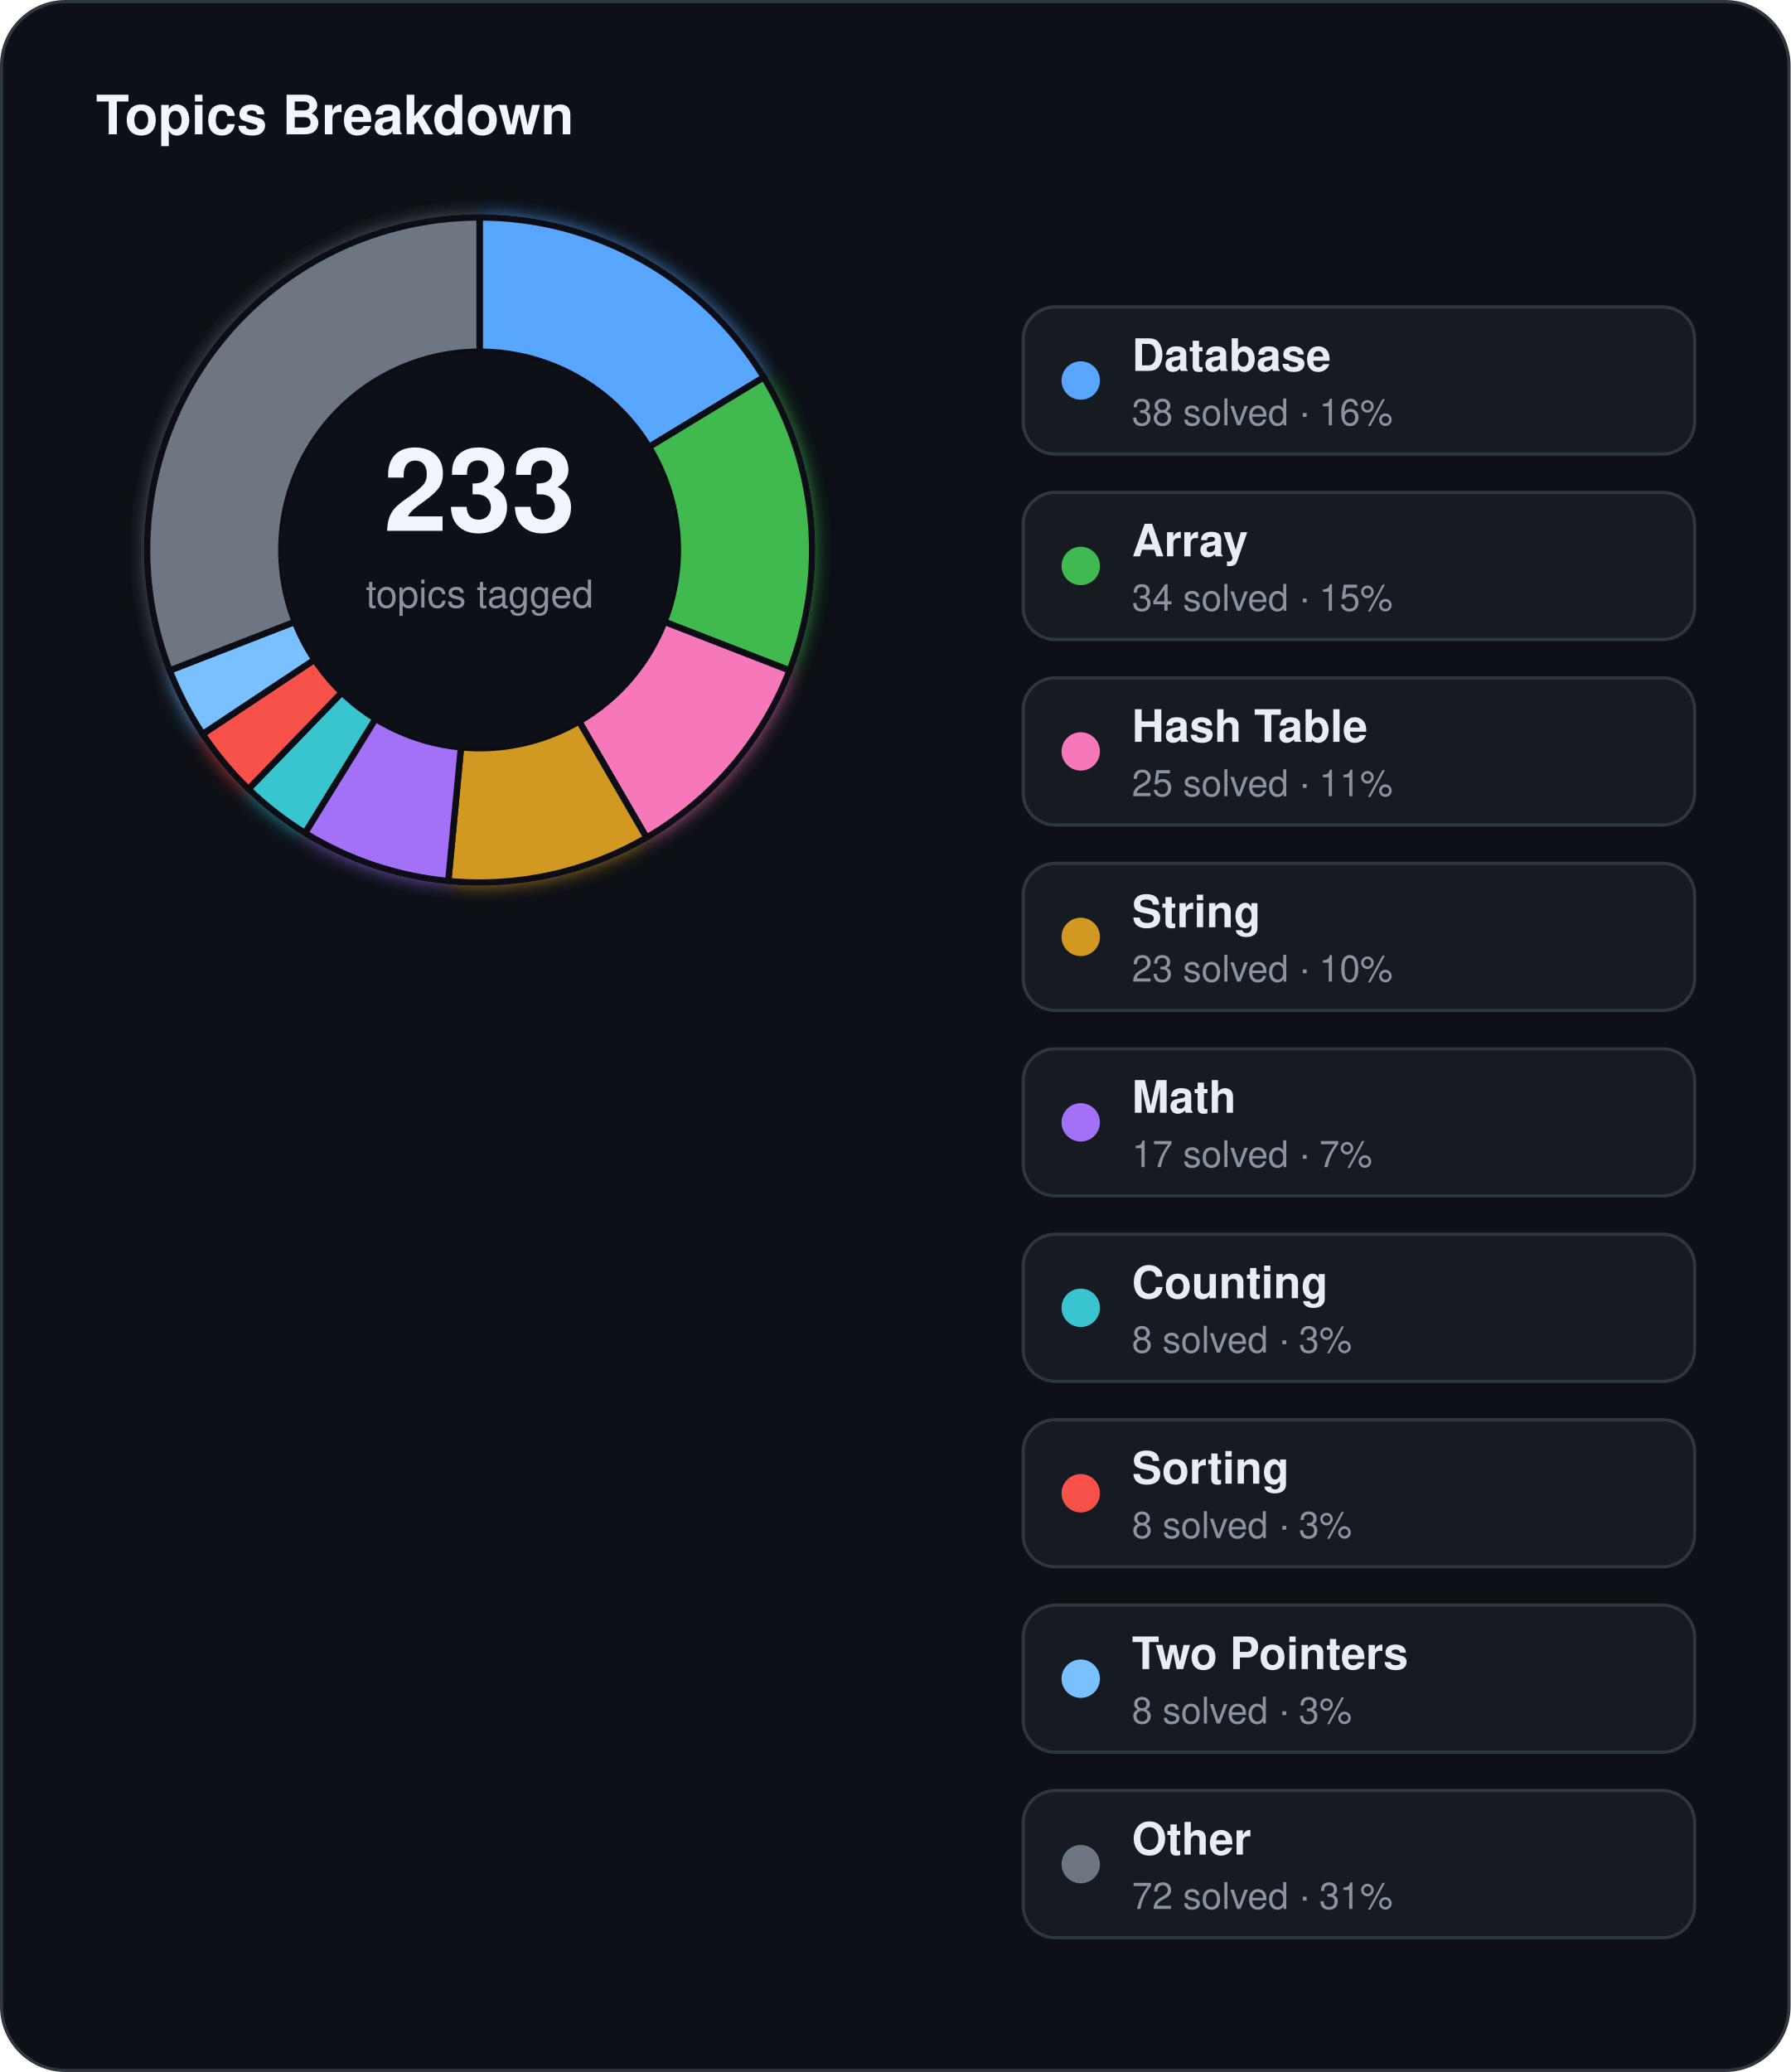
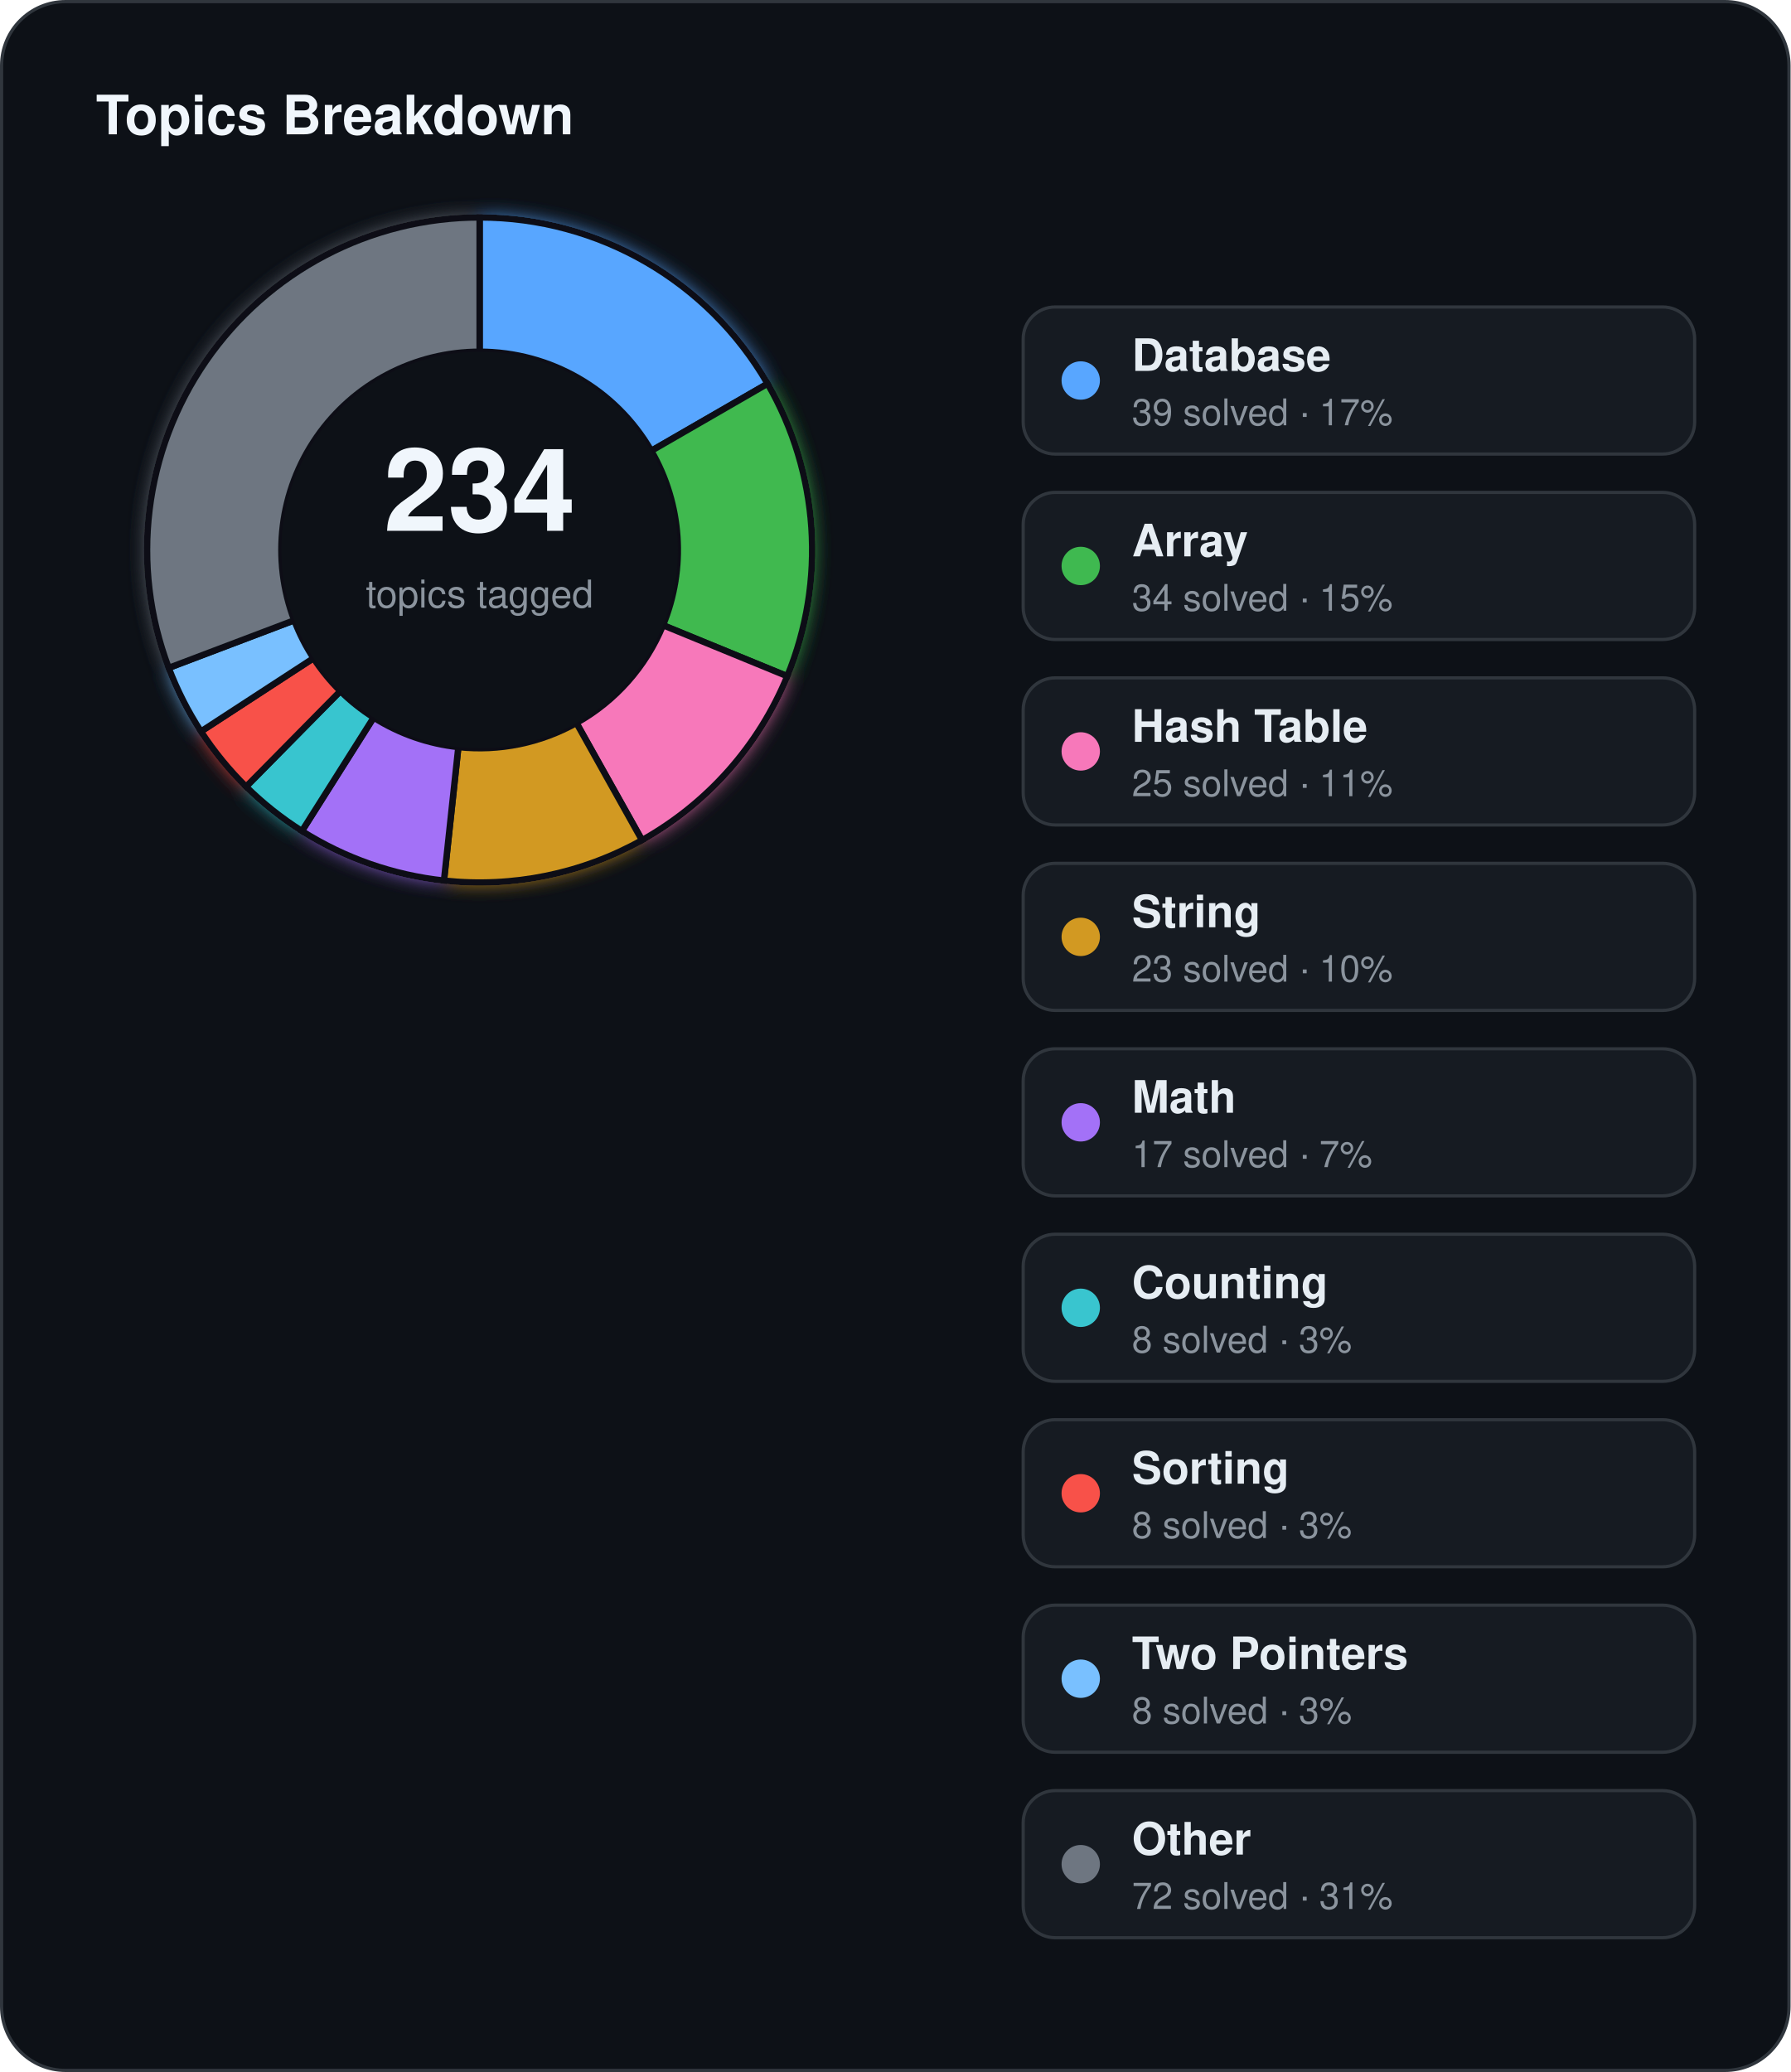
<svg xmlns="http://www.w3.org/2000/svg" width="560" height="648" viewBox="0 0 560 648">
  <defs>
    <filter id="topics-glow" x="-60%" y="-60%" width="220%" height="220%">
      <feGaussianBlur stdDeviation="3" result="blur" />
      <feMerge>
        <feMergeNode in="blur" />
        <feMergeNode in="SourceGraphic" />
      </feMerge>
    </filter>
  </defs>
  <rect x="0.5" y="0.5" width="559" height="647" rx="20" fill="#0d1117" stroke="#30363d" stroke-width="1" />
  <text x="30" y="42" fill="#f0f6fc" font-family="Segoe UI, Helvetica, Arial, sans-serif" font-size="17" font-weight="700">Topics Breakdown</text>
  <g filter="url(#topics-glow)">
-     <path d="M 150.00,68.00 A 104,104 0 0 1 238.88,117.99 L 202.98,139.80 A 62,62 0 0 0 150.00,110.00 Z" fill="#58a6ff" stroke="#0d1117" stroke-width="2" />
-     <path d="M 238.88,117.99 A 104,104 0 0 1 246.93,209.68 L 207.79,194.47 A 62,62 0 0 0 202.98,139.80 Z" fill="#3fb950" stroke="#0d1117" stroke-width="2" />
-     <path d="M 246.93,209.68 A 104,104 0 0 1 202.20,261.95 L 181.12,225.62 A 62,62 0 0 0 207.79,194.47 Z" fill="#f778ba" stroke="#0d1117" stroke-width="2" />
-     <path d="M 202.20,261.95 A 104,104 0 0 1 140.20,275.54 L 144.16,233.72 A 62,62 0 0 0 181.12,225.62 Z" fill="#d29922" stroke="#0d1117" stroke-width="2" />
-     <path d="M 140.20,275.54 A 104,104 0 0 1 95.39,260.51 L 117.44,224.77 A 62,62 0 0 0 144.16,233.72 Z" fill="#a371f7" stroke="#0d1117" stroke-width="2" />
-     <path d="M 95.39,260.51 A 104,104 0 0 1 77.71,246.77 L 106.90,216.57 A 62,62 0 0 0 117.44,224.77 Z" fill="#39c5cf" stroke="#0d1117" stroke-width="2" />
-     <path d="M 77.71,246.77 A 104,104 0 0 1 63.38,229.56 L 98.36,206.31 A 62,62 0 0 0 106.90,216.57 Z" fill="#f85149" stroke="#0d1117" stroke-width="2" />
-     <path d="M 63.38,229.56 A 104,104 0 0 1 53.07,209.68 L 92.21,194.47 A 62,62 0 0 0 98.36,206.31 Z" fill="#79c0ff" stroke="#0d1117" stroke-width="2" />
-     <path d="M 53.07,209.68 A 104,104 0 0 1 150.00,68.00 L 150.00,110.00 A 62,62 0 0 0 92.21,194.47 Z" fill="#6e7681" stroke="#0d1117" stroke-width="2" />
+     <path d="M 150.00,68.00 A 104,104 0 0 1 240.07,120.00 L 203.69,141.00 A 62,62 0 0 0 150.00,110.00 Z" fill="#58a6ff" stroke="#0d1117" stroke-width="2" />
+     <path d="M 240.07,120.00 A 104,104 0 0 1 246.22,211.48 L 207.36,195.53 A 62,62 0 0 0 203.69,141.00 Z" fill="#3fb950" stroke="#0d1117" stroke-width="2" />
+     <path d="M 246.22,211.48 A 104,104 0 0 1 200.79,262.76 L 180.28,226.10 A 62,62 0 0 0 207.36,195.53 Z" fill="#f778ba" stroke="#0d1117" stroke-width="2" />
+     <path d="M 200.79,262.76 A 104,104 0 0 1 138.85,275.40 L 143.35,233.64 A 62,62 0 0 0 180.28,226.10 Z" fill="#d29922" stroke="#0d1117" stroke-width="2" />
+     <path d="M 138.85,275.40 A 104,104 0 0 1 94.42,259.90 L 116.86,224.40 A 62,62 0 0 0 143.35,233.64 Z" fill="#a371f7" stroke="#0d1117" stroke-width="2" />
+     <path d="M 94.42,259.90 A 104,104 0 0 1 76.96,246.03 L 106.45,216.13 A 62,62 0 0 0 116.86,224.40 Z" fill="#39c5cf" stroke="#0d1117" stroke-width="2" />
+     <path d="M 76.96,246.03 A 104,104 0 0 1 62.85,228.76 L 98.05,205.84 A 62,62 0 0 0 106.45,216.13 Z" fill="#f85149" stroke="#0d1117" stroke-width="2" />
+     <path d="M 62.85,228.76 A 104,104 0 0 1 52.76,208.88 L 92.03,193.99 A 62,62 0 0 0 98.05,205.84 Z" fill="#79c0ff" stroke="#0d1117" stroke-width="2" />
+     <path d="M 52.76,208.88 A 104,104 0 0 1 150.00,68.00 L 150.00,110.00 A 62,62 0 0 0 92.03,193.99 Z" fill="#6e7681" stroke="#0d1117" stroke-width="2" />
  </g>
  <circle cx="150" cy="172" r="62" fill="#0d1117" />
-   <text x="150" y="166" text-anchor="middle" fill="#f0f6fc" font-family="Segoe UI, Helvetica, Arial, sans-serif" font-size="36" font-weight="700">233</text>
+   <text x="150" y="166" text-anchor="middle" fill="#f0f6fc" font-family="Segoe UI, Helvetica, Arial, sans-serif" font-size="36" font-weight="700">234</text>
  <text x="150" y="190" text-anchor="middle" fill="#8b949e" font-family="Segoe UI, Helvetica, Arial, sans-serif" font-size="12">topics tagged</text>
  <rect x="320" y="96" width="210" height="46" rx="10" fill="#161b22" stroke="#30363d" stroke-width="1" />
  <circle cx="338" cy="119" r="6" fill="#58a6ff" />
  <text x="354" y="116" fill="#e6edf3" font-family="Segoe UI, Helvetica, Arial, sans-serif" font-size="14" font-weight="600">Database</text>
-   <text x="354" y="133" fill="#8b949e" font-family="Segoe UI, Helvetica, Arial, sans-serif" font-size="11.5">38 solved · 16%</text>
+   <text x="354" y="133" fill="#8b949e" font-family="Segoe UI, Helvetica, Arial, sans-serif" font-size="11.5">39 solved · 17%</text>
  <rect x="320" y="154" width="210" height="46" rx="10" fill="#161b22" stroke="#30363d" stroke-width="1" />
  <circle cx="338" cy="177" r="6" fill="#3fb950" />
  <text x="354" y="174" fill="#e6edf3" font-family="Segoe UI, Helvetica, Arial, sans-serif" font-size="14" font-weight="600">Array</text>
  <text x="354" y="191" fill="#8b949e" font-family="Segoe UI, Helvetica, Arial, sans-serif" font-size="11.5">34 solved · 15%</text>
  <rect x="320" y="212" width="210" height="46" rx="10" fill="#161b22" stroke="#30363d" stroke-width="1" />
  <circle cx="338" cy="235" r="6" fill="#f778ba" />
  <text x="354" y="232" fill="#e6edf3" font-family="Segoe UI, Helvetica, Arial, sans-serif" font-size="14" font-weight="600">Hash Table</text>
  <text x="354" y="249" fill="#8b949e" font-family="Segoe UI, Helvetica, Arial, sans-serif" font-size="11.5">25 solved · 11%</text>
  <rect x="320" y="270" width="210" height="46" rx="10" fill="#161b22" stroke="#30363d" stroke-width="1" />
  <circle cx="338" cy="293" r="6" fill="#d29922" />
  <text x="354" y="290" fill="#e6edf3" font-family="Segoe UI, Helvetica, Arial, sans-serif" font-size="14" font-weight="600">String</text>
  <text x="354" y="307" fill="#8b949e" font-family="Segoe UI, Helvetica, Arial, sans-serif" font-size="11.5">23 solved · 10%</text>
  <rect x="320" y="328" width="210" height="46" rx="10" fill="#161b22" stroke="#30363d" stroke-width="1" />
  <circle cx="338" cy="351" r="6" fill="#a371f7" />
  <text x="354" y="348" fill="#e6edf3" font-family="Segoe UI, Helvetica, Arial, sans-serif" font-size="14" font-weight="600">Math</text>
  <text x="354" y="365" fill="#8b949e" font-family="Segoe UI, Helvetica, Arial, sans-serif" font-size="11.5">17 solved · 7%</text>
  <rect x="320" y="386" width="210" height="46" rx="10" fill="#161b22" stroke="#30363d" stroke-width="1" />
  <circle cx="338" cy="409" r="6" fill="#39c5cf" />
  <text x="354" y="406" fill="#e6edf3" font-family="Segoe UI, Helvetica, Arial, sans-serif" font-size="14" font-weight="600">Counting</text>
  <text x="354" y="423" fill="#8b949e" font-family="Segoe UI, Helvetica, Arial, sans-serif" font-size="11.5">8 solved · 3%</text>
  <rect x="320" y="444" width="210" height="46" rx="10" fill="#161b22" stroke="#30363d" stroke-width="1" />
  <circle cx="338" cy="467" r="6" fill="#f85149" />
  <text x="354" y="464" fill="#e6edf3" font-family="Segoe UI, Helvetica, Arial, sans-serif" font-size="14" font-weight="600">Sorting</text>
  <text x="354" y="481" fill="#8b949e" font-family="Segoe UI, Helvetica, Arial, sans-serif" font-size="11.5">8 solved · 3%</text>
  <rect x="320" y="502" width="210" height="46" rx="10" fill="#161b22" stroke="#30363d" stroke-width="1" />
  <circle cx="338" cy="525" r="6" fill="#79c0ff" />
  <text x="354" y="522" fill="#e6edf3" font-family="Segoe UI, Helvetica, Arial, sans-serif" font-size="14" font-weight="600">Two Pointers</text>
  <text x="354" y="539" fill="#8b949e" font-family="Segoe UI, Helvetica, Arial, sans-serif" font-size="11.5">8 solved · 3%</text>
  <rect x="320" y="560" width="210" height="46" rx="10" fill="#161b22" stroke="#30363d" stroke-width="1" />
  <circle cx="338" cy="583" r="6" fill="#6e7681" />
  <text x="354" y="580" fill="#e6edf3" font-family="Segoe UI, Helvetica, Arial, sans-serif" font-size="14" font-weight="600">Other</text>
  <text x="354" y="597" fill="#8b949e" font-family="Segoe UI, Helvetica, Arial, sans-serif" font-size="11.5">72 solved · 31%</text>
</svg>
